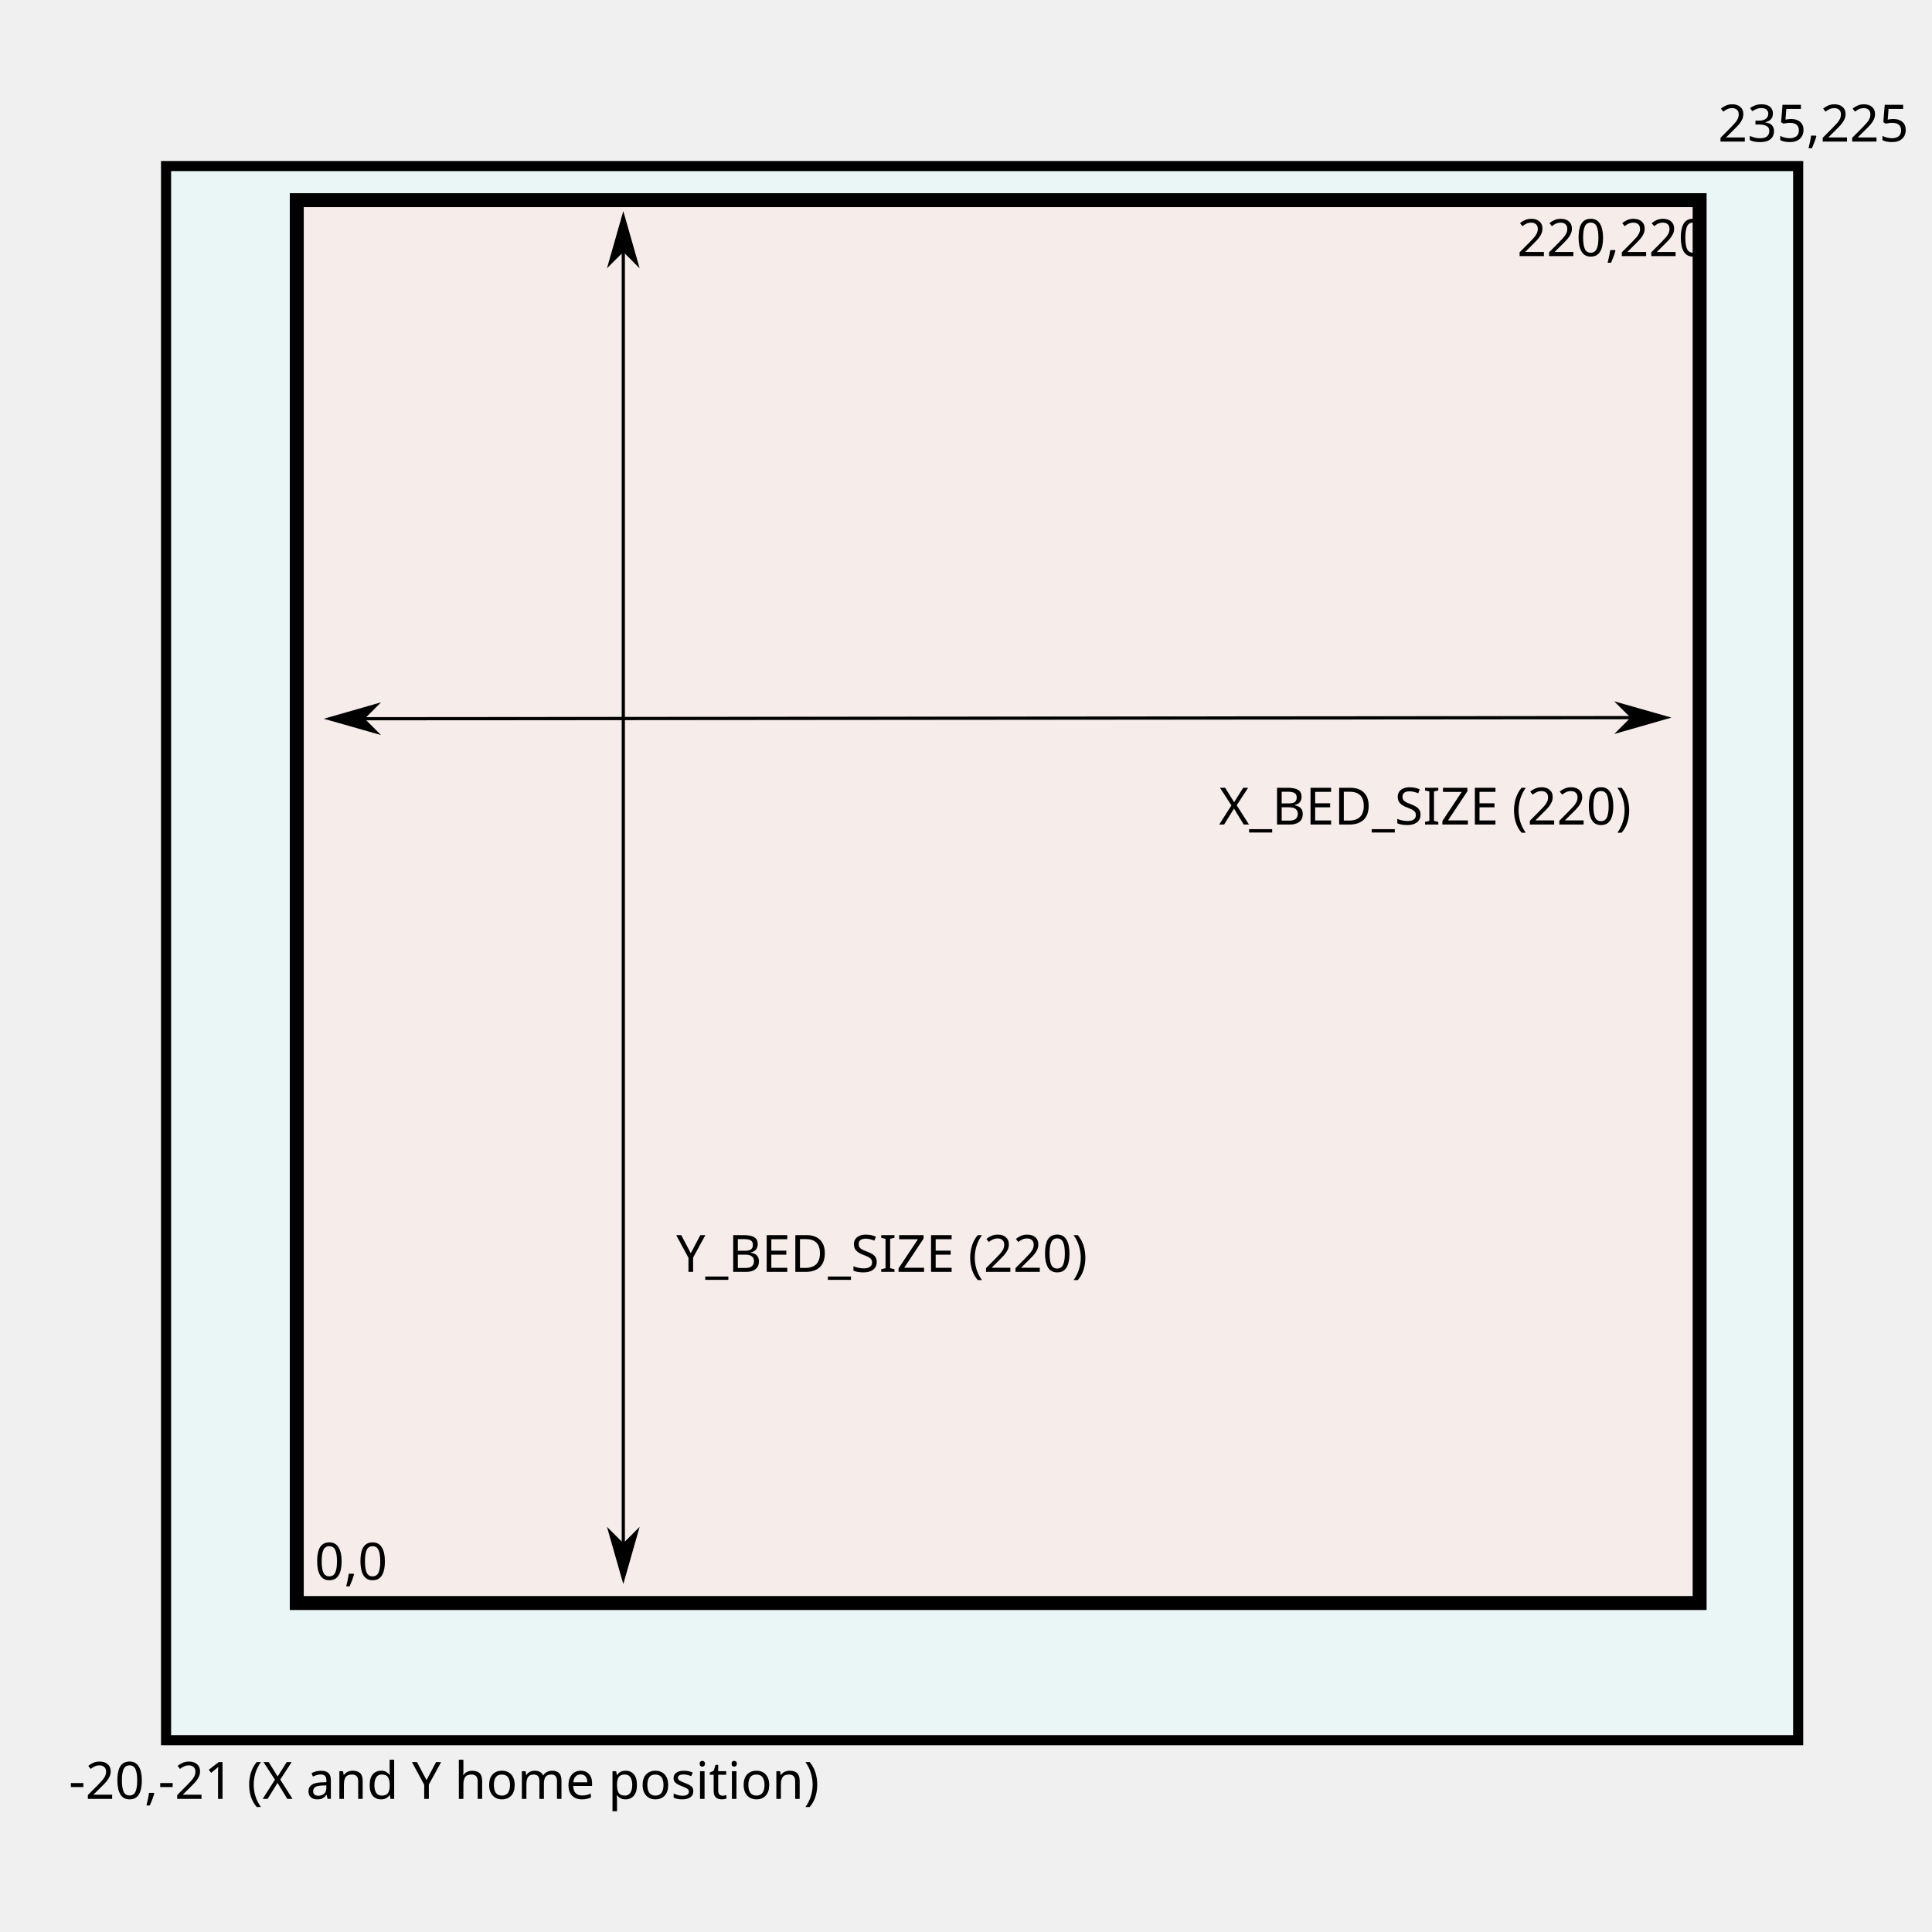
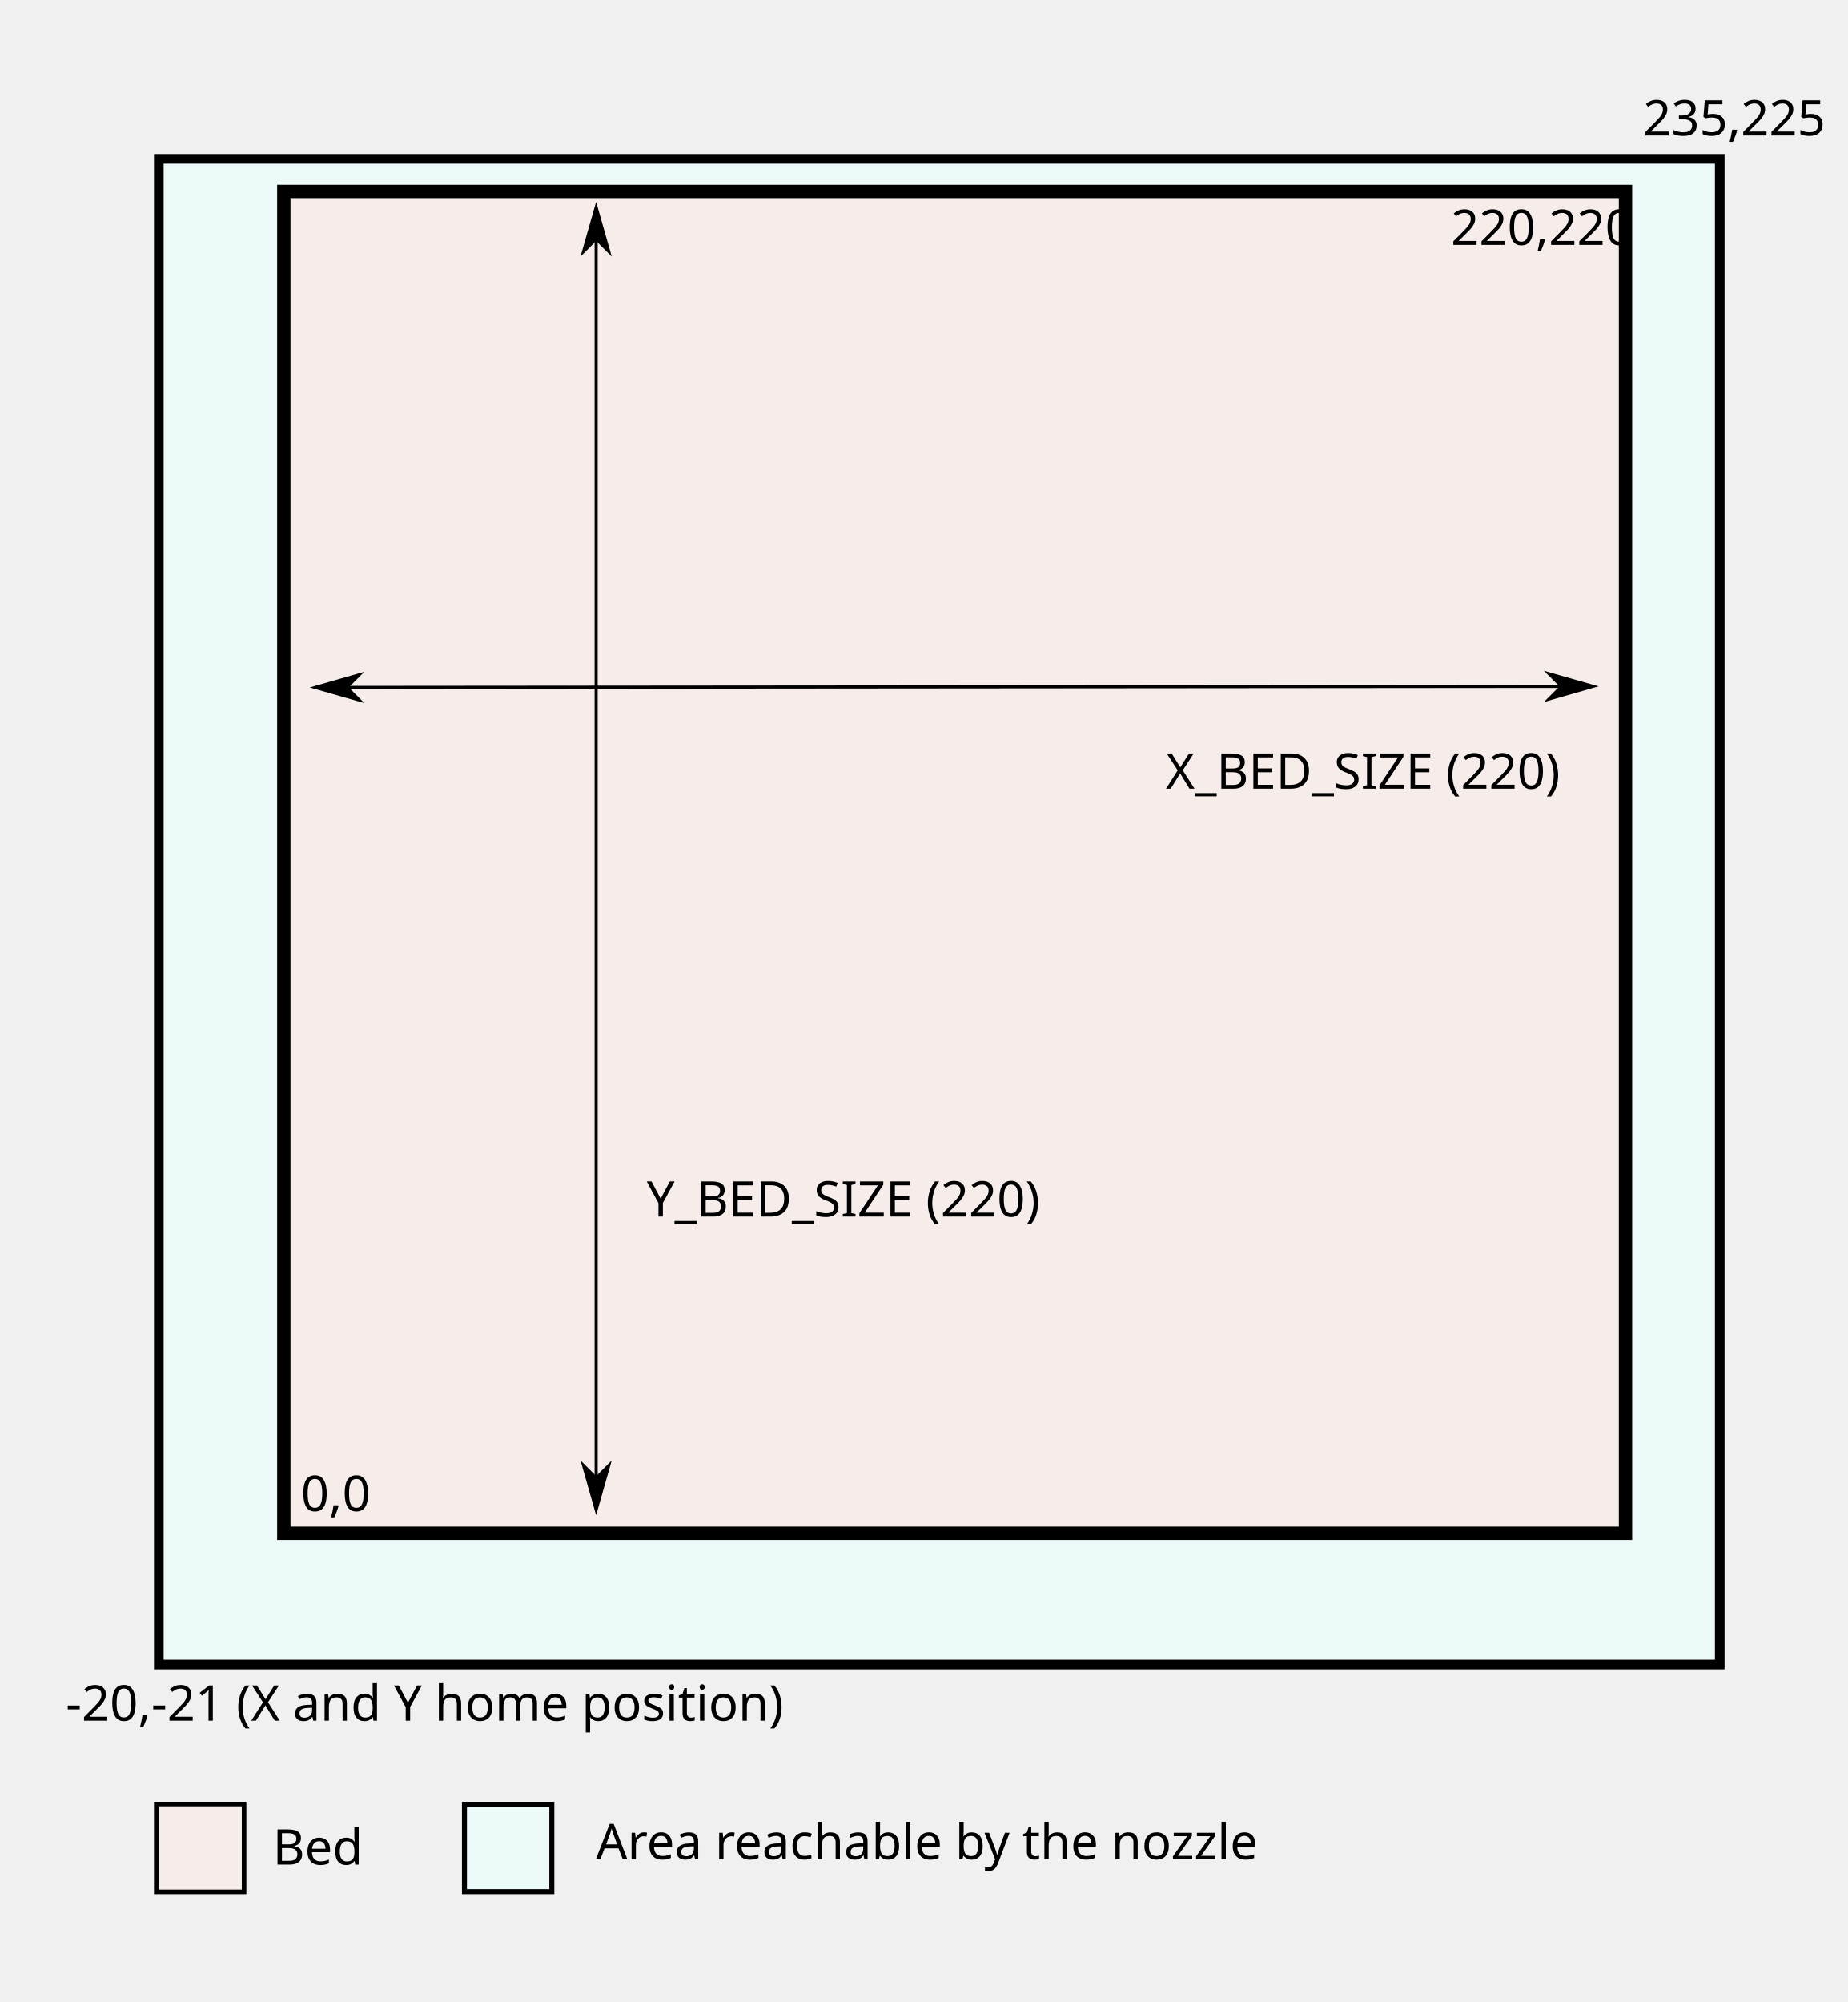
- <svg xmlns="http://www.w3.org/2000/svg" width="600" height="600" viewBox="0 0 600 600" version="1.1" id="SVGRoot">
+ <svg xmlns="http://www.w3.org/2000/svg" width="600" height="650" viewBox="0 0 600 650" version="1.1" id="SVGRoot">
  <defs id="defs1402">
-     <marker style="overflow:visible;" id="marker2424" refX="0.0" refY="0.0" orient="auto">
-       <path transform="scale(0.8) rotate(180) translate(12.5,0)" style="fill-rule:evenodd;stroke:#000000;stroke-width:1pt;stroke-opacity:1;fill:#000000;fill-opacity:1" d="M 0.0,0.0 L 5.0,-5.0 L -12.5,0.0 L 5.0,5.0 L 0.0,0.0 z " id="path2422" />
+     <rect x="41.071" y="576.429" width="381.429" height="44.286" id="rect2486" />
+     <marker style="overflow:visible" id="marker2424" refX="0" refY="0" orient="auto">
+       <path transform="matrix(-0.8,0,0,-0.8,-10,0)" style="fill:#000000;fill-opacity:1;fill-rule:evenodd;stroke:#000000;stroke-width:1pt;stroke-opacity:1" d="M 0,0 5,-5 -12.5,0 5,5 Z" id="path2422" />
    </marker>
-     <marker style="overflow:visible" id="marker2366" refX="0.0" refY="0.0" orient="auto">
-       <path transform="scale(0.8) translate(12.5,0)" style="fill-rule:evenodd;stroke:#000000;stroke-width:1pt;stroke-opacity:1;fill:#000000;fill-opacity:1" d="M 0.0,0.0 L 5.0,-5.0 L -12.5,0.0 L 5.0,5.0 L 0.0,0.0 z " id="path2364" />
+     <marker style="overflow:visible" id="marker2366" refX="0" refY="0" orient="auto">
+       <path transform="matrix(0.8,0,0,0.8,10,0)" style="fill:#000000;fill-opacity:1;fill-rule:evenodd;stroke:#000000;stroke-width:1pt;stroke-opacity:1" d="M 0,0 5,-5 -12.5,0 5,5 Z" id="path2364" />
    </marker>
-     <marker style="overflow:visible;" id="marker2332" refX="0.0" refY="0.0" orient="auto">
-       <path transform="scale(0.8) rotate(180) translate(12.5,0)" style="fill-rule:evenodd;stroke:#000000;stroke-width:1pt;stroke-opacity:1;fill:#000000;fill-opacity:1" d="M 0.0,0.0 L 5.0,-5.0 L -12.5,0.0 L 5.0,5.0 L 0.0,0.0 z " id="path2330" />
+     <marker style="overflow:visible" id="marker2332" refX="0" refY="0" orient="auto">
+       <path transform="matrix(-0.8,0,0,-0.8,-10,0)" style="fill:#000000;fill-opacity:1;fill-rule:evenodd;stroke:#000000;stroke-width:1pt;stroke-opacity:1" d="M 0,0 5,-5 -12.5,0 5,5 Z" id="path2330" />
    </marker>
-     <marker style="overflow:visible;" id="Arrow1Lend" refX="0.0" refY="0.0" orient="auto">
-       <path transform="scale(0.8) rotate(180) translate(12.5,0)" style="fill-rule:evenodd;stroke:#000000;stroke-width:1pt;stroke-opacity:1;fill:#000000;fill-opacity:1" d="M 0.0,0.0 L 5.0,-5.0 L -12.5,0.0 L 5.0,5.0 L 0.0,0.0 z " id="path2007" />
+     <marker style="overflow:visible" id="Arrow1Lend" refX="0" refY="0" orient="auto">
+       <path transform="matrix(-0.8,0,0,-0.8,-10,0)" style="fill:#000000;fill-opacity:1;fill-rule:evenodd;stroke:#000000;stroke-width:1pt;stroke-opacity:1" d="M 0,0 5,-5 -12.5,0 5,5 Z" id="path2007" />
    </marker>
-     <marker style="overflow:visible" id="Arrow1Lstart" refX="0.0" refY="0.0" orient="auto">
-       <path transform="scale(0.8) translate(12.5,0)" style="fill-rule:evenodd;stroke:#000000;stroke-width:1pt;stroke-opacity:1;fill:#000000;fill-opacity:1" d="M 0.0,0.0 L 5.0,-5.0 L -12.5,0.0 L 5.0,5.0 L 0.0,0.0 z " id="path2004" />
+     <marker style="overflow:visible" id="Arrow1Lstart" refX="0" refY="0" orient="auto">
+       <path transform="matrix(0.8,0,0,0.8,10,0)" style="fill:#000000;fill-opacity:1;fill-rule:evenodd;stroke:#000000;stroke-width:1pt;stroke-opacity:1" d="M 0,0 5,-5 -12.5,0 5,5 Z" id="path2004" />
    </marker>
  </defs>
  <g id="layer1">
    <rect style="fill:#ffffff;fill-opacity:1" id="rect1976" width="46.972" height="55.053" x="68.185" y="85.358" />
-     <rect style="fill:#e9f6f5;fill-opacity:1;stroke:#000000;stroke-width:3.136;stroke-miterlimit:4;stroke-dasharray:none;stroke-opacity:1" id="rect1978" width="506.864" height="488.864" x="51.568" y="51.568" />
+     <rect style="fill:#ebf9f9;fill-opacity:1;stroke:#000000;stroke-width:3.136;stroke-miterlimit:4;stroke-dasharray:none;stroke-opacity:1" id="rect1978" width="506.864" height="488.864" x="51.568" y="51.568" />
    <rect style="fill:#f6ece9;fill-opacity:1;stroke:#000000;stroke-width:4.331;stroke-miterlimit:4;stroke-dasharray:none;stroke-opacity:1" id="rect1980" width="435.669" height="435.669" x="92.165" y="62.165" />
    <text xml:space="preserve" style="font-style:normal;font-variant:normal;font-weight:normal;font-stretch:normal;font-size:16px;line-height:1.25;font-family:'Gill Sans MT';-inkscape-font-specification:'Gill Sans MT';letter-spacing:0px;word-spacing:0px;fill:#000000;fill-opacity:1;stroke:none" x="21.369" y="558.645" id="text1984">
      <tspan x="21.369" y="558.645" id="tspan1998">-20,-21 (X and Y home position)</tspan>
    </text>
    <text xml:space="preserve" style="font-style:normal;font-variant:normal;font-weight:normal;font-stretch:normal;font-size:16px;line-height:1.25;font-family:'Gill Sans MT';-inkscape-font-specification:'Gill Sans MT';letter-spacing:0px;word-spacing:0px;fill:#000000;fill-opacity:1;stroke:none" x="97.713" y="490.591" id="text1988">
      <tspan id="tspan1986" x="97.713" y="490.591">0,0</tspan>
    </text>
    <text xml:space="preserve" style="font-style:normal;font-variant:normal;font-weight:normal;font-stretch:normal;font-size:16px;line-height:1.25;font-family:'Gill Sans MT';-inkscape-font-specification:'Gill Sans MT';letter-spacing:0px;word-spacing:0px;fill:#000000;fill-opacity:1;stroke:none" x="471.159" y="79.535" id="text1992">
      <tspan id="tspan1990" x="471.159" y="79.535">220,220</tspan>
    </text>
    <text xml:space="preserve" style="font-style:normal;font-variant:normal;font-weight:normal;font-stretch:normal;font-size:16px;line-height:1.25;font-family:'Gill Sans MT';-inkscape-font-specification:'Gill Sans MT';letter-spacing:0px;word-spacing:0px;fill:#000000;fill-opacity:1;stroke:none" x="533.55" y="43.967" id="text1996">
      <tspan id="tspan1994" x="533.55" y="43.967">235,225</tspan>
    </text>
    <path style="fill:none;stroke:#000000;stroke-width:1px;stroke-linecap:butt;stroke-linejoin:miter;stroke-opacity:1;marker-start:url(#Arrow1Lstart);marker-end:url(#Arrow1Lend)" d="m 102.5,223.214 414.643,-0.357" id="path2002" />
-     <text xml:space="preserve" style="font-style:normal;font-variant:normal;font-weight:normal;font-stretch:normal;font-size:16px;line-height:1.25;font-family:'Gill Sans MT';-inkscape-font-specification:'Gill Sans MT';letter-spacing:0px;word-spacing:0px;fill:#000000;fill-opacity:1;stroke:none;" x="378.571" y="256.071" id="text2326">
+     <text xml:space="preserve" style="font-style:normal;font-variant:normal;font-weight:normal;font-stretch:normal;font-size:16px;line-height:1.25;font-family:'Gill Sans MT';-inkscape-font-specification:'Gill Sans MT';letter-spacing:0px;word-spacing:0px;fill:#000000;fill-opacity:1;stroke:none" x="378.571" y="256.071" id="text2326">
      <tspan id="tspan2324" x="378.571" y="256.071">X_BED_SIZE (220)</tspan>
    </text>
    <path style="fill:none;stroke:#000000;stroke-width:1px;stroke-linecap:butt;stroke-linejoin:miter;stroke-opacity:1;marker-start:url(#marker2366);marker-end:url(#marker2424)" d="M 193.571,67.5 V 490" id="path2328" />
-     <text xml:space="preserve" style="font-style:normal;font-variant:normal;font-weight:normal;font-stretch:normal;font-size:16px;line-height:1.25;font-family:'Gill Sans MT';-inkscape-font-specification:'Gill Sans MT';letter-spacing:0px;word-spacing:0px;fill:#000000;fill-opacity:1;stroke:none;" x="210" y="395" id="text2470">
+     <text xml:space="preserve" style="font-style:normal;font-variant:normal;font-weight:normal;font-stretch:normal;font-size:16px;line-height:1.25;font-family:'Gill Sans MT';-inkscape-font-specification:'Gill Sans MT';letter-spacing:0px;word-spacing:0px;fill:#000000;fill-opacity:1;stroke:none" x="210" y="395" id="text2470">
      <tspan id="tspan2468" x="210" y="395">Y_BED_SIZE (220)</tspan>
    </text>
+     <rect style="fill:#f6ece9;fill-opacity:1;stroke:#000000;stroke-width:1.483;stroke-miterlimit:4;stroke-dasharray:none;stroke-opacity:1" id="rect2472" width="28.517" height="28.517" x="50.741" y="585.741" />
+     <rect style="fill:#ebf9f9;fill-opacity:1;stroke:#000000;stroke-width:1.623;stroke-miterlimit:4;stroke-dasharray:none;stroke-opacity:1" id="rect2474" width="28.377" height="28.377" x="150.812" y="585.812" />
+     <text xml:space="preserve" style="font-style:normal;font-variant:normal;font-weight:normal;font-stretch:normal;font-size:16px;line-height:1.25;font-family:'Gill Sans MT';-inkscape-font-specification:'Gill Sans MT';letter-spacing:0px;word-spacing:0px;fill:#000000;fill-opacity:1;stroke:none" x="88.571" y="605.402" id="text2478">
+       <tspan id="tspan2476" x="88.571" y="605.402">Bed</tspan>
+     </text>
+     <text xml:space="preserve" style="font-style:normal;font-variant:normal;font-weight:normal;font-stretch:normal;font-size:16px;line-height:1.25;font-family:'Gill Sans MT';-inkscape-font-specification:'Gill Sans MT';letter-spacing:0px;word-spacing:0px;fill:#000000;fill-opacity:1;stroke:none" x="193.5" y="603.656" id="text2482">
+       <tspan id="tspan2480" x="193.5" y="603.656">Area reachable by the nozzle</tspan>
+     </text>
+     <text xml:space="preserve" id="text2484" style="fill:black;fill-opacity:1;stroke:none;font-family:'Gill Sans MT';font-style:normal;font-weight:normal;font-size:21.333px;line-height:1.25;letter-spacing:0px;word-spacing:0px;-inkscape-font-specification:'Gill Sans MT';font-stretch:normal;font-variant:normal;white-space:pre;shape-inside:url(#rect2486);" />
  </g>
</svg>
